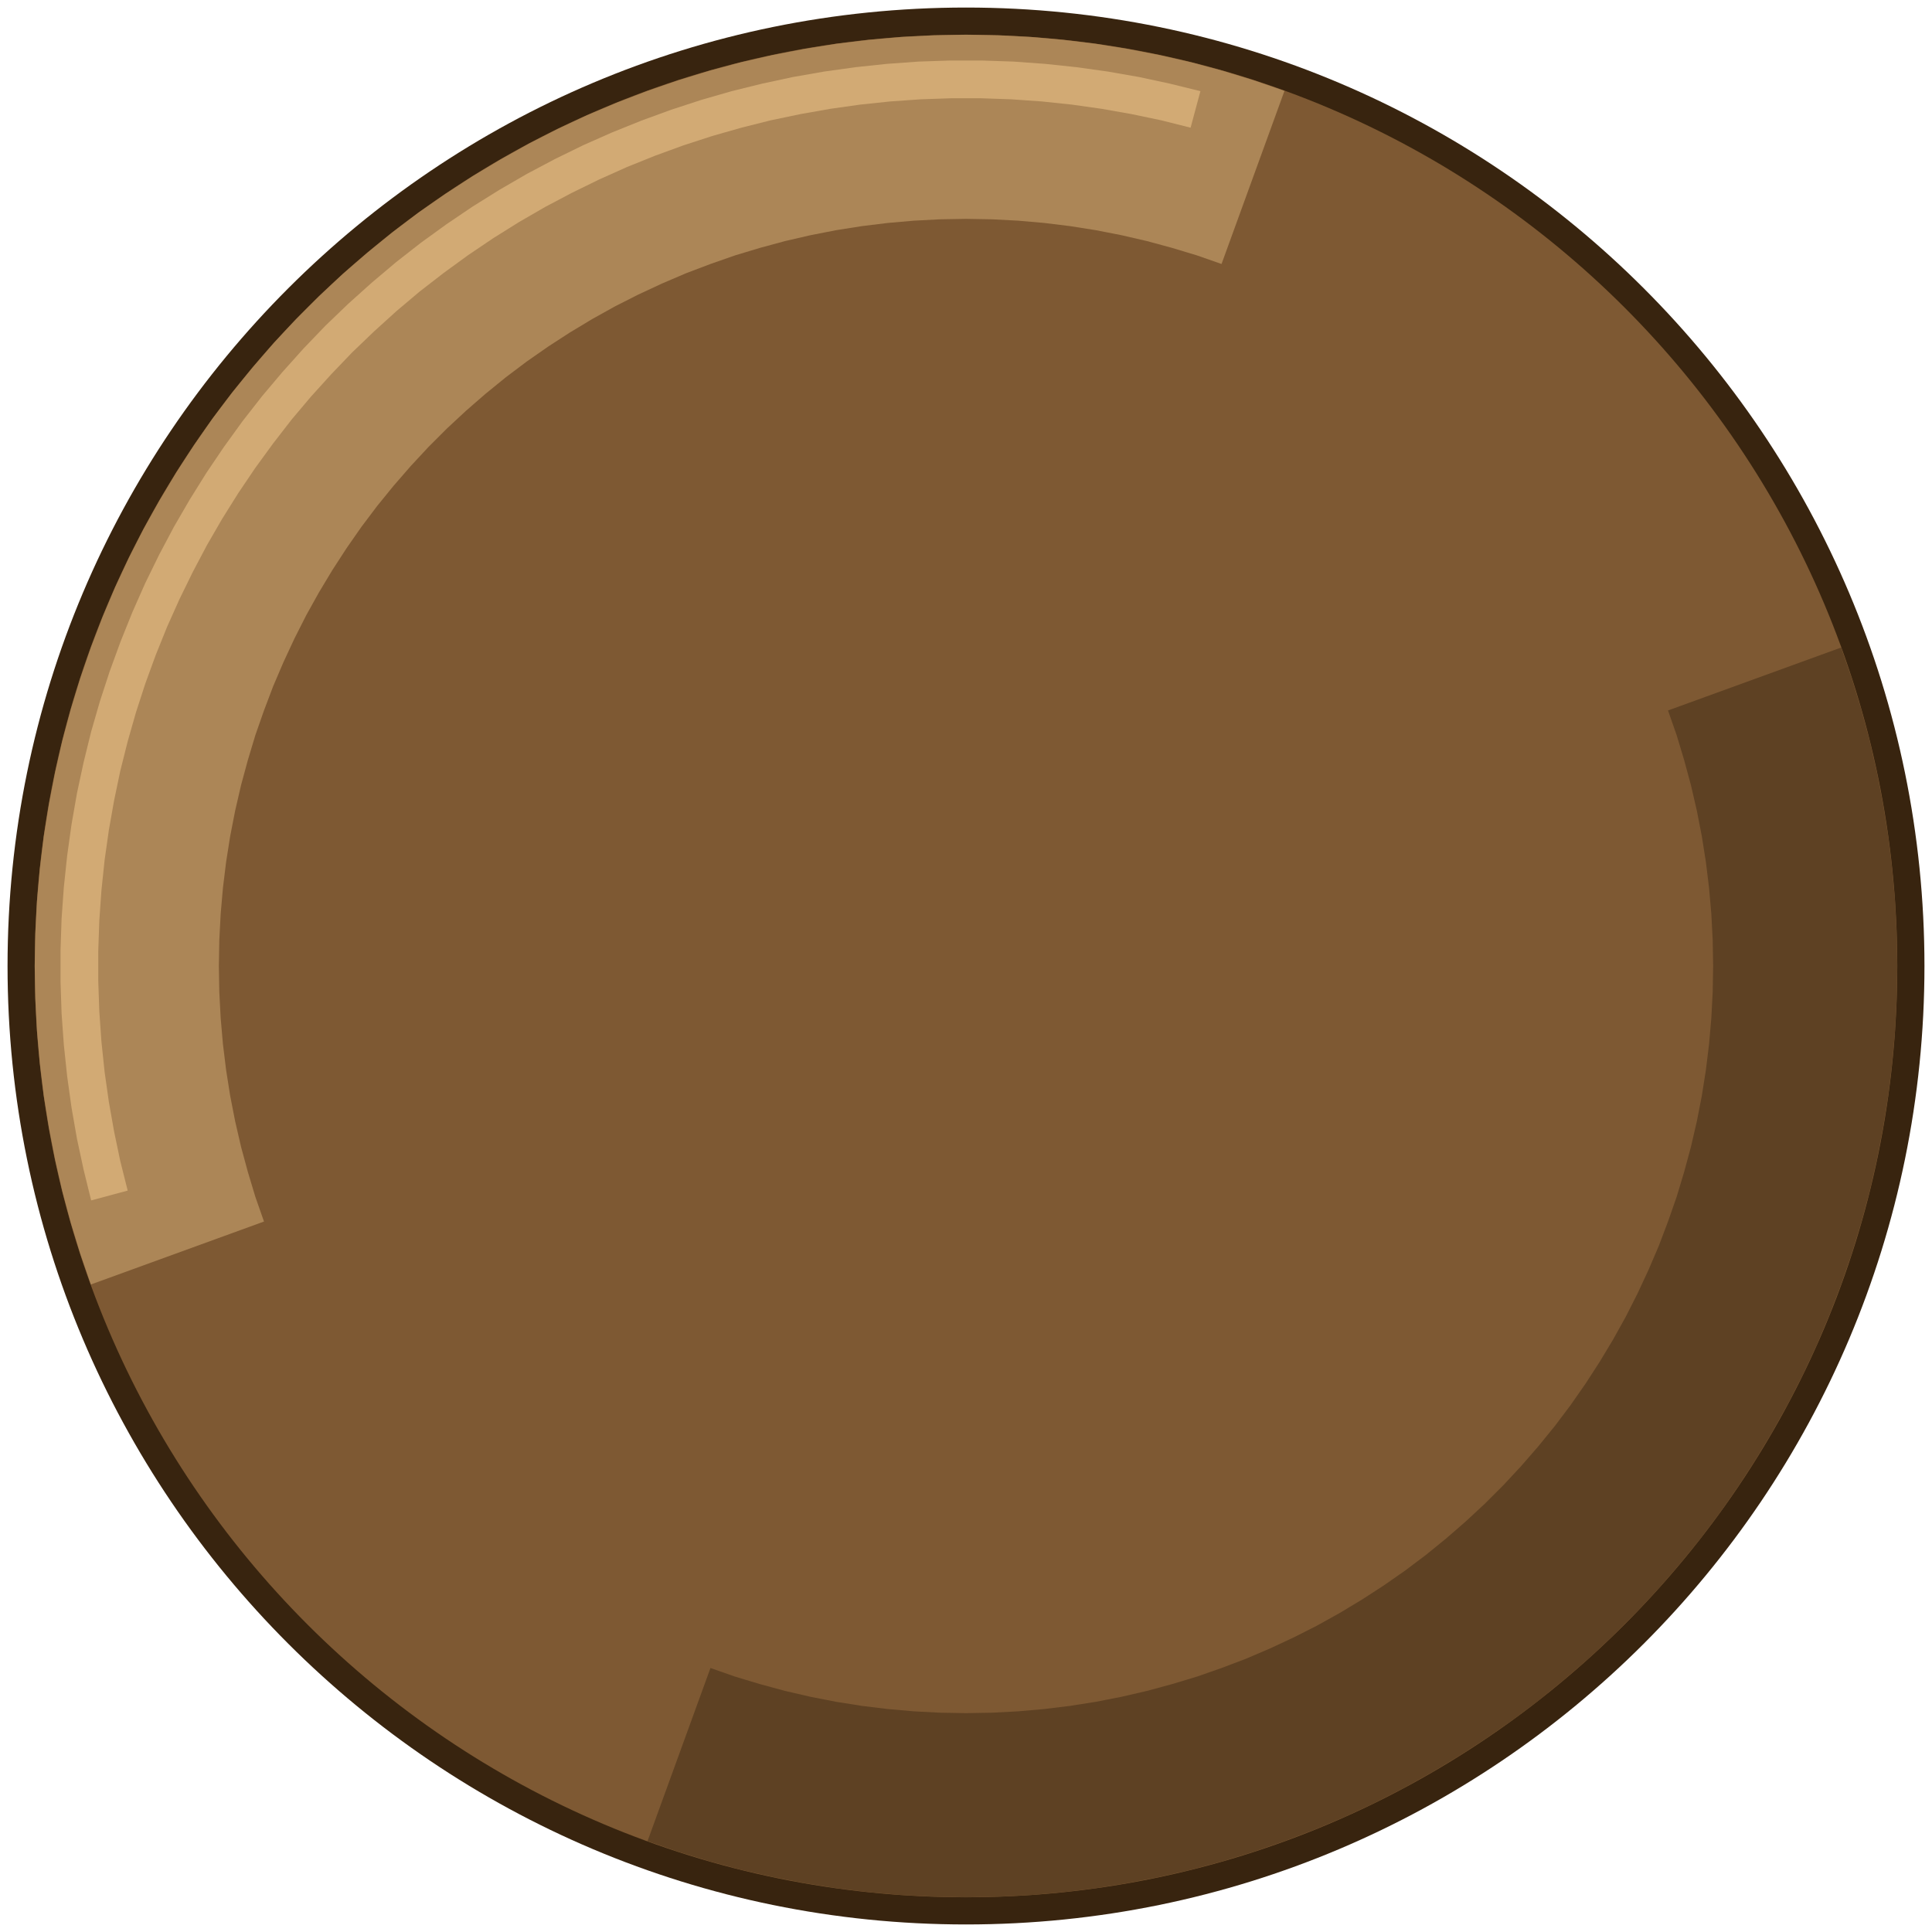
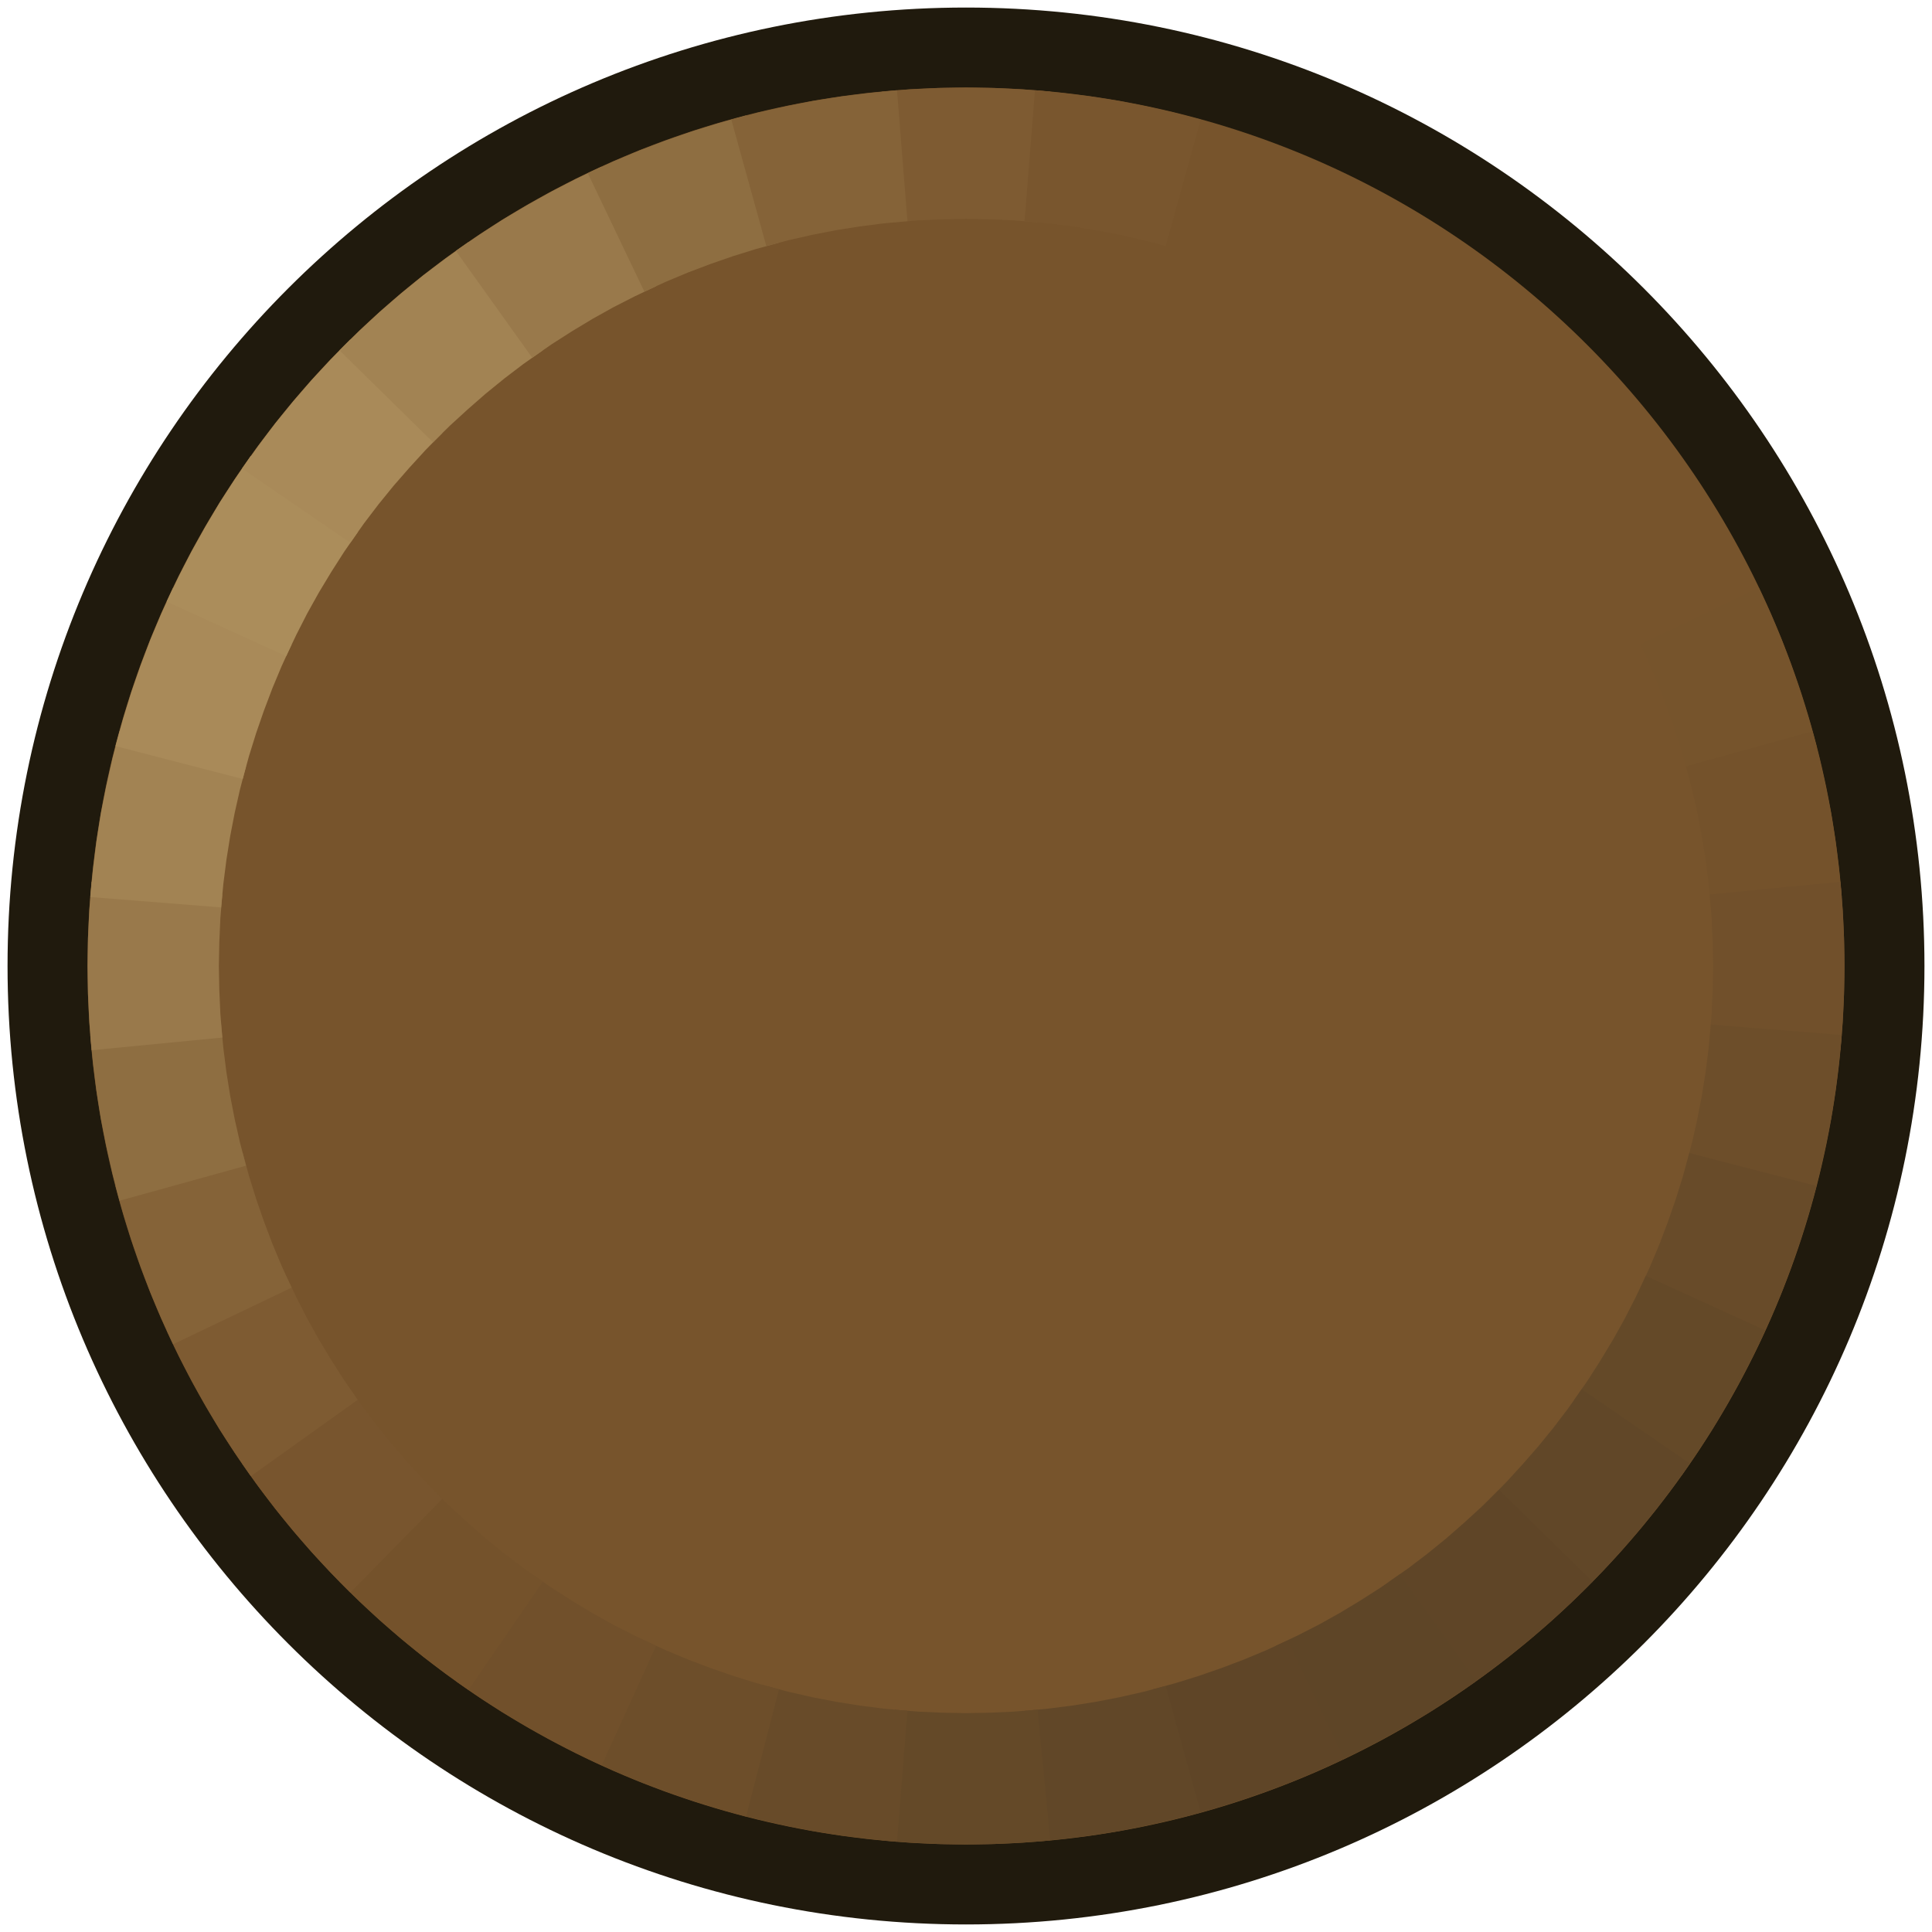
<svg xmlns="http://www.w3.org/2000/svg" width="128" height="128" viewBox="0 0 128 128">
-   <circle cx="64.00" cy="64.00" r="63.50" fill="#38240F" />
-   <circle cx="64.00" cy="64.00" r="61.70" fill="#7E5933" />
-   <polygon points="6.02,85.10 5.32,83.07 4.69,81.01 4.13,78.93 3.65,76.83 3.24,74.71 2.90,72.59 2.64,70.45 2.45,68.30 2.34,66.15 2.30,64.00 2.34,61.85 2.45,59.70 2.64,57.55 2.90,55.41 3.24,53.29 3.65,51.17 4.13,49.07 4.69,46.99 5.32,44.93 6.02,42.90 6.79,40.89 7.63,38.90 8.54,36.95 9.52,35.03 10.57,33.15 11.68,31.30 12.85,29.50 14.08,27.73 15.38,26.01 16.74,24.34 18.15,22.71 19.62,21.14 21.14,19.62 22.71,18.15 24.34,16.74 26.01,15.38 27.73,14.08 29.50,12.85 31.30,11.68 33.15,10.57 35.03,9.52 36.95,8.54 38.90,7.63 40.89,6.79 42.90,6.02 44.93,5.32 46.99,4.69 49.07,4.13 51.17,3.65 53.29,3.24 55.41,2.90 57.55,2.64 59.70,2.45 61.85,2.34 64.00,2.30 66.15,2.34 68.30,2.45 70.45,2.64 72.59,2.90 74.71,3.24 76.83,3.65 78.93,4.13 81.01,4.69 83.07,5.32 85.10,6.02 80.93,17.49 79.30,16.92 77.64,16.42 75.98,15.97 74.29,15.58 72.60,15.25 70.89,14.98 69.17,14.77 67.45,14.62 65.73,14.53 64.00,14.50 62.27,14.53 60.55,14.62 58.83,14.77 57.11,14.98 55.40,15.25 53.71,15.58 52.02,15.97 50.36,16.42 48.70,16.92 47.07,17.49 45.46,18.10 43.87,18.78 42.30,19.51 40.76,20.29 39.25,21.13 37.77,22.02 36.32,22.96 34.90,23.95 33.52,24.99 32.18,26.08 30.88,27.21 29.61,28.39 28.39,29.61 27.21,30.88 26.08,32.18 24.99,33.52 23.95,34.90 22.96,36.32 22.02,37.77 21.13,39.25 20.29,40.76 19.51,42.30 18.78,43.87 18.10,45.46 17.49,47.07 16.92,48.70 16.42,50.36 15.97,52.02 15.58,53.71 15.25,55.40 14.98,57.11 14.77,58.83 14.62,60.55 14.53,62.27 14.50,64.00 14.53,65.73 14.62,67.45 14.77,69.17 14.98,70.89 15.25,72.60 15.58,74.29 15.97,75.98 16.42,77.64 16.92,79.30 17.49,80.93" fill="#AC8657" />
-   <polygon points="121.98,42.90 122.68,44.93 123.31,46.99 123.87,49.07 124.35,51.17 124.76,53.29 125.10,55.41 125.36,57.55 125.55,59.70 125.66,61.85 125.70,64.00 125.66,66.15 125.55,68.30 125.36,70.45 125.10,72.59 124.76,74.71 124.35,76.83 123.87,78.93 123.31,81.01 122.68,83.07 121.98,85.10 121.21,87.11 120.37,89.10 119.46,91.05 118.48,92.97 117.43,94.85 116.32,96.70 115.15,98.50 113.92,100.27 112.62,101.99 111.26,103.66 109.85,105.29 108.38,106.86 106.86,108.38 105.29,109.85 103.66,111.26 101.99,112.62 100.27,113.92 98.50,115.15 96.70,116.32 94.85,117.43 92.97,118.48 91.05,119.46 89.10,120.37 87.11,121.21 85.10,121.98 83.07,122.68 81.01,123.31 78.93,123.87 76.83,124.35 74.71,124.76 72.59,125.10 70.45,125.36 68.30,125.55 66.15,125.66 64.00,125.70 61.85,125.66 59.70,125.55 57.55,125.36 55.41,125.10 53.29,124.76 51.17,124.35 49.07,123.87 46.99,123.31 44.93,122.68 42.90,121.98 47.07,110.51 48.70,111.08 50.36,111.58 52.02,112.03 53.71,112.42 55.40,112.75 57.11,113.02 58.83,113.23 60.55,113.38 62.27,113.47 64.00,113.50 65.73,113.47 67.45,113.38 69.17,113.23 70.89,113.02 72.60,112.75 74.29,112.42 75.98,112.03 77.64,111.58 79.30,111.08 80.93,110.51 82.54,109.90 84.13,109.22 85.70,108.49 87.24,107.71 88.75,106.87 90.23,105.98 91.68,105.04 93.10,104.05 94.48,103.01 95.82,101.92 97.12,100.79 98.39,99.61 99.61,98.39 100.79,97.12 101.92,95.82 103.01,94.48 104.05,93.10 105.04,91.68 105.98,90.23 106.87,88.75 107.71,87.24 108.49,85.70 109.22,84.13 109.90,82.54 110.51,80.93 111.08,79.30 111.58,77.64 112.03,75.98 112.42,74.29 112.75,72.60 113.02,70.89 113.23,69.17 113.38,67.45 113.47,65.73 113.50,64.00 113.47,62.27 113.38,60.55 113.23,58.83 113.02,57.11 112.75,55.40 112.42,53.71 112.03,52.02 111.58,50.36 111.08,48.70 110.51,47.07" fill="#5E4123" />
-   <polygon points="6.04,79.53 5.54,77.50 5.10,75.45 4.74,73.39 4.45,71.31 4.23,69.23 4.08,67.14 4.01,65.05 4.01,62.95 4.08,60.86 4.23,58.77 4.45,56.69 4.74,54.61 5.10,52.55 5.54,50.50 6.04,48.47 6.62,46.46 7.27,44.47 7.99,42.50 8.77,40.56 9.62,38.64 10.54,36.76 11.52,34.91 12.57,33.10 13.68,31.32 14.85,29.59 16.08,27.89 17.37,26.24 18.72,24.64 20.12,23.08 21.57,21.57 23.08,20.12 24.64,18.72 26.24,17.37 27.89,16.08 29.59,14.85 31.32,13.68 33.10,12.57 34.91,11.52 36.76,10.54 38.64,9.62 40.56,8.77 42.50,7.99 44.47,7.27 46.46,6.62 48.47,6.04 50.50,5.54 52.55,5.10 54.61,4.74 56.69,4.45 58.77,4.23 60.86,4.08 62.95,4.01 65.05,4.01 67.14,4.08 69.23,4.23 71.31,4.45 73.39,4.74 75.45,5.10 77.50,5.54 79.53,6.04 78.88,8.46 76.93,7.97 74.97,7.56 72.99,7.21 71.01,6.93 69.01,6.72 67.01,6.58 65.00,6.51 63.00,6.51 60.99,6.58 58.99,6.72 56.99,6.93 55.01,7.21 53.03,7.56 51.07,7.97 49.12,8.46 47.19,9.01 45.28,9.63 43.39,10.32 41.53,11.07 39.70,11.89 37.90,12.77 36.12,13.71 34.39,14.71 32.68,15.78 31.02,16.90 29.40,18.08 27.81,19.31 26.28,20.60 24.79,21.95 23.34,23.34 21.95,24.79 20.60,26.28 19.31,27.81 18.08,29.40 16.90,31.02 15.78,32.68 14.71,34.39 13.71,36.12 12.77,37.90 11.89,39.70 11.07,41.53 10.32,43.39 9.63,45.28 9.01,47.19 8.46,49.12 7.97,51.07 7.56,53.03 7.21,55.01 6.93,56.99 6.72,58.99 6.58,60.99 6.51,63.00 6.51,65.00 6.58,67.01 6.72,69.01 6.93,71.01 7.21,72.99 7.56,74.97 7.97,76.93 8.46,78.88" fill="#D2AA74" />
+   <circle cx="64.00" cy="64.00" r="63.50" fill="#201A0D" />
+   <circle cx="64.00" cy="64.00" r="58.20" fill="#77542C" />
+   <polygon points="58.42,6.07 60.28,5.92 62.14,5.83 64.00,5.80 65.86,5.83 67.72,5.92 69.58,6.07 68.74,14.73 67.17,14.60 65.58,14.53 64.00,14.50 62.42,14.53 60.83,14.60 59.26,14.73" fill="#7E5B32" />
+   <polygon points="68.57,5.98 70.42,6.16 72.27,6.39 74.11,6.68 75.93,7.04 77.75,7.45 79.55,7.92 77.23,16.30 75.70,15.90 74.15,15.55 72.60,15.25 71.03,15.00 69.46,14.80 67.88,14.65" fill="#79562E" />
+   <polygon points="116.53,38.94 117.31,40.64 118.03,42.35 118.69,44.09 119.30,45.85 119.85,47.63 120.35,49.43 111.92,51.61 111.50,50.08 111.03,48.57 110.51,47.07 109.95,45.59 109.34,44.13 108.68,42.69" fill="#76542C" />
+   <polygon points="120.08,48.45 120.55,50.25 120.96,52.07 121.32,53.89 121.61,55.73 121.84,57.58 122.02,59.43 113.35,60.12 113.20,58.54 113.00,56.97 112.75,55.40 112.45,53.85 112.10,52.30 111.70,50.77" fill="#74522B" />
+   <polygon points="121.93,58.42 122.08,60.28 122.17,62.14 122.20,64.00 122.17,65.86 122.08,67.72 121.93,69.58 113.27,68.74 113.40,67.17 113.47,65.58 113.50,64.00 113.47,62.42 113.40,60.83 113.27,59.26" fill="#71502B" />
+   <polygon points="122.02,68.57 121.84,70.42 121.61,72.27 121.32,74.11 120.96,75.93 120.55,77.75 120.08,79.55 111.70,77.23 112.10,75.70 112.45,74.15 112.75,72.60 113.00,71.03 113.20,69.46 113.35,67.88" fill="#6D4E2A" />
+   <polygon points="120.35,78.57 119.85,80.37 119.30,82.15 118.69,83.91 118.03,85.65 117.31,87.36 116.53,89.06 108.68,85.31 109.34,83.87 109.95,82.41 110.51,80.93 111.03,79.43 111.50,77.92 111.92,76.39" fill="#684B29" />
+   <polygon points="116.96,88.14 116.16,89.82 115.31,91.47 114.40,93.10 113.45,94.70 112.44,96.26 111.38,97.80 104.30,92.74 105.20,91.44 106.05,90.11 106.87,88.75 107.64,87.37 108.36,85.96 109.04,84.53" fill="#644928" />
+   <polygon points="111.96,96.96 110.88,98.48 109.76,99.96 108.58,101.41 107.36,102.82 106.10,104.18 104.79,105.51 98.70,99.31 99.81,98.18 100.88,97.01 101.92,95.82 102.92,94.59 103.88,93.33 104.79,92.04" fill="#614728" />
+   <polygon points="105.51,104.79 104.18,106.10 102.82,107.36 101.41,108.58 99.96,109.76 98.48,110.88 96.96,111.96 92.04,104.79 93.33,103.88 94.59,102.92 95.82,101.92 97.01,100.88 98.18,99.81 99.31,98.70" fill="#5F4527" />
+   <polygon points="97.80,111.38 96.26,112.44 94.70,113.45 93.10,114.40 91.47,115.31 89.82,116.16 88.14,116.96 84.53,109.04 85.96,108.36 87.37,107.64 88.75,106.87 90.11,106.05 91.44,105.20 92.74,104.30" fill="#5E4527" />
+   <polygon points="89.06,116.53 87.36,117.31 85.65,118.03 83.91,118.69 82.15,119.30 80.37,119.85 78.57,120.35 76.39,111.92 77.92,111.50 79.43,111.03 80.93,110.51 82.41,109.95 83.87,109.34 85.31,108.68" fill="#5F4527" />
+   <polygon points="79.55,120.08 77.75,120.55 75.93,120.96 74.11,121.32 72.27,121.61 70.42,121.84 68.57,122.02 67.88,113.35 69.46,113.20 71.03,113.00 72.60,112.75 74.15,112.45 75.70,112.10 77.23,111.70" fill="#614728" />
+   <polygon points="69.58,121.93 67.72,122.08 65.86,122.17 64.00,122.20 62.14,122.17 60.28,122.08 58.42,121.93 59.26,113.27 60.83,113.40 62.42,113.47 64.00,113.50 65.58,113.47 67.17,113.40 68.74,113.27" fill="#644928" />
+   <polygon points="59.43,122.02 57.58,121.84 55.73,121.61 53.89,121.32 52.07,120.96 50.25,120.55 48.45,120.08 50.77,111.70 52.30,112.10 53.85,112.45 55.40,112.75 56.97,113.00 58.54,113.20 60.12,113.35" fill="#684B29" />
+   <polygon points="49.43,120.35 47.63,119.85 45.85,119.30 44.09,118.69 42.35,118.03 40.64,117.31 38.94,116.53 42.69,108.68 44.13,109.34 45.59,109.95 47.07,110.51 48.57,111.03 50.08,111.50 51.61,111.92" fill="#6D4E2A" />
+   <polygon points="39.86,116.96 38.18,116.16 36.53,115.31 34.90,114.40 33.30,113.45 31.74,112.44 30.20,111.38 35.26,104.30 36.56,105.20 37.89,106.05 39.25,106.87 40.63,107.64 42.04,108.36 43.47,109.04" fill="#71502B" />
+   <polygon points="31.04,111.96 29.52,110.88 28.04,109.76 26.59,108.58 25.18,107.36 23.82,106.10 22.49,104.79 28.69,98.70 29.82,99.81 30.99,100.88 32.18,101.92 33.41,102.92 34.67,103.88 35.96,104.79" fill="#74522B" />
+   <polygon points="23.21,105.51 21.90,104.18 20.64,102.82 19.42,101.41 18.24,99.96 17.12,98.48 16.04,96.96 23.21,92.04 24.12,93.33 25.08,94.59 26.08,95.82 27.12,97.01 28.19,98.18 29.30,99.31" fill="#78552E" />
+   <polygon points="16.62,97.80 15.56,96.26 14.55,94.70 13.60,93.10 12.69,91.47 11.84,89.82 11.04,88.14 18.96,84.53 19.64,85.96 20.36,87.37 21.13,88.75 21.95,90.11 22.80,91.44 23.70,92.74" fill="#7E5B32" />
+   <polygon points="11.47,89.06 10.69,87.36 9.97,85.65 9.31,83.91 8.70,82.15 8.15,80.37 7.65,78.57 16.08,76.39 16.50,77.92 16.97,79.43 17.49,80.93 18.05,82.41 18.66,83.87 19.32,85.31" fill="#856338" />
+   <polygon points="7.92,79.55 7.45,77.75 7.04,75.93 6.68,74.11 6.39,72.27 6.16,70.42 5.98,68.57 14.65,67.88 14.80,69.46 15.00,71.03 15.25,72.60 15.55,74.15 15.90,75.70 16.30,77.23" fill="#8E6E41" />
+   <polygon points="6.07,69.58 5.92,67.72 5.83,65.86 5.80,64.00 5.83,62.14 5.92,60.28 6.07,58.42 14.73,59.26 14.60,60.83 14.53,62.42 14.50,64.00 14.53,65.58 14.60,67.17 14.73,68.74" fill="#99794B" />
+   <polygon points="5.98,59.43 6.16,57.58 6.39,55.73 6.68,53.89 7.04,52.07 7.45,50.25 7.92,48.45 16.30,50.77 15.90,52.30 15.55,53.85 15.25,55.40 15.00,56.97 14.80,58.54 14.65,60.12" fill="#A28353" />
+   <polygon points="7.65,49.43 8.15,47.63 8.70,45.85 9.31,44.09 9.97,42.35 10.69,40.64 11.47,38.94 19.32,42.69 18.66,44.13 18.05,45.59 17.49,47.07 16.97,48.57 16.50,50.08 16.08,51.61" fill="#A98A59" />
+   <polygon points="11.04,39.86 11.84,38.18 12.69,36.53 13.60,34.90 14.55,33.30 15.56,31.74 16.62,30.20 23.70,35.26 22.80,36.56 21.95,37.89 21.13,39.25 20.36,40.63 19.64,42.04 18.96,43.47" fill="#AB8D5B" />
+   <polygon points="16.04,31.04 17.12,29.52 18.24,28.04 19.42,26.59 20.64,25.18 21.90,23.82 23.21,22.49 29.30,28.69 28.19,29.82 27.12,30.99 26.08,32.18 25.08,33.41 24.12,34.67 23.21,35.96" fill="#A98A59" />
+   <polygon points="22.49,23.21 23.82,21.90 25.18,20.64 26.59,19.42 28.04,18.24 29.52,17.12 31.04,16.04 35.96,23.21 34.67,24.12 33.41,25.08 32.18,26.08 30.99,27.12 29.82,28.19 28.69,29.30" fill="#A28353" />
+   <polygon points="30.20,16.62 31.74,15.56 33.30,14.55 34.90,13.60 36.53,12.69 38.18,11.84 39.86,11.04 43.47,18.96 42.04,19.64 40.63,20.36 39.25,21.13 37.89,21.95 36.56,22.80 35.26,23.70" fill="#99794B" />
+   <polygon points="38.94,11.47 40.64,10.69 42.35,9.97 44.09,9.31 45.85,8.70 47.63,8.15 49.43,7.65 51.61,16.08 50.08,16.50 48.57,16.97 47.07,17.49 45.59,18.05 44.13,18.66 42.69,19.32" fill="#8E6E41" />
+   <polygon points="48.45,7.92 50.25,7.45 52.07,7.04 53.89,6.68 55.73,6.39 57.58,6.16 59.43,5.98 60.12,14.65 58.54,14.80 56.97,15.00 55.40,15.25 53.85,15.55 52.30,15.90 50.77,16.30" fill="#856338" />
</svg>
